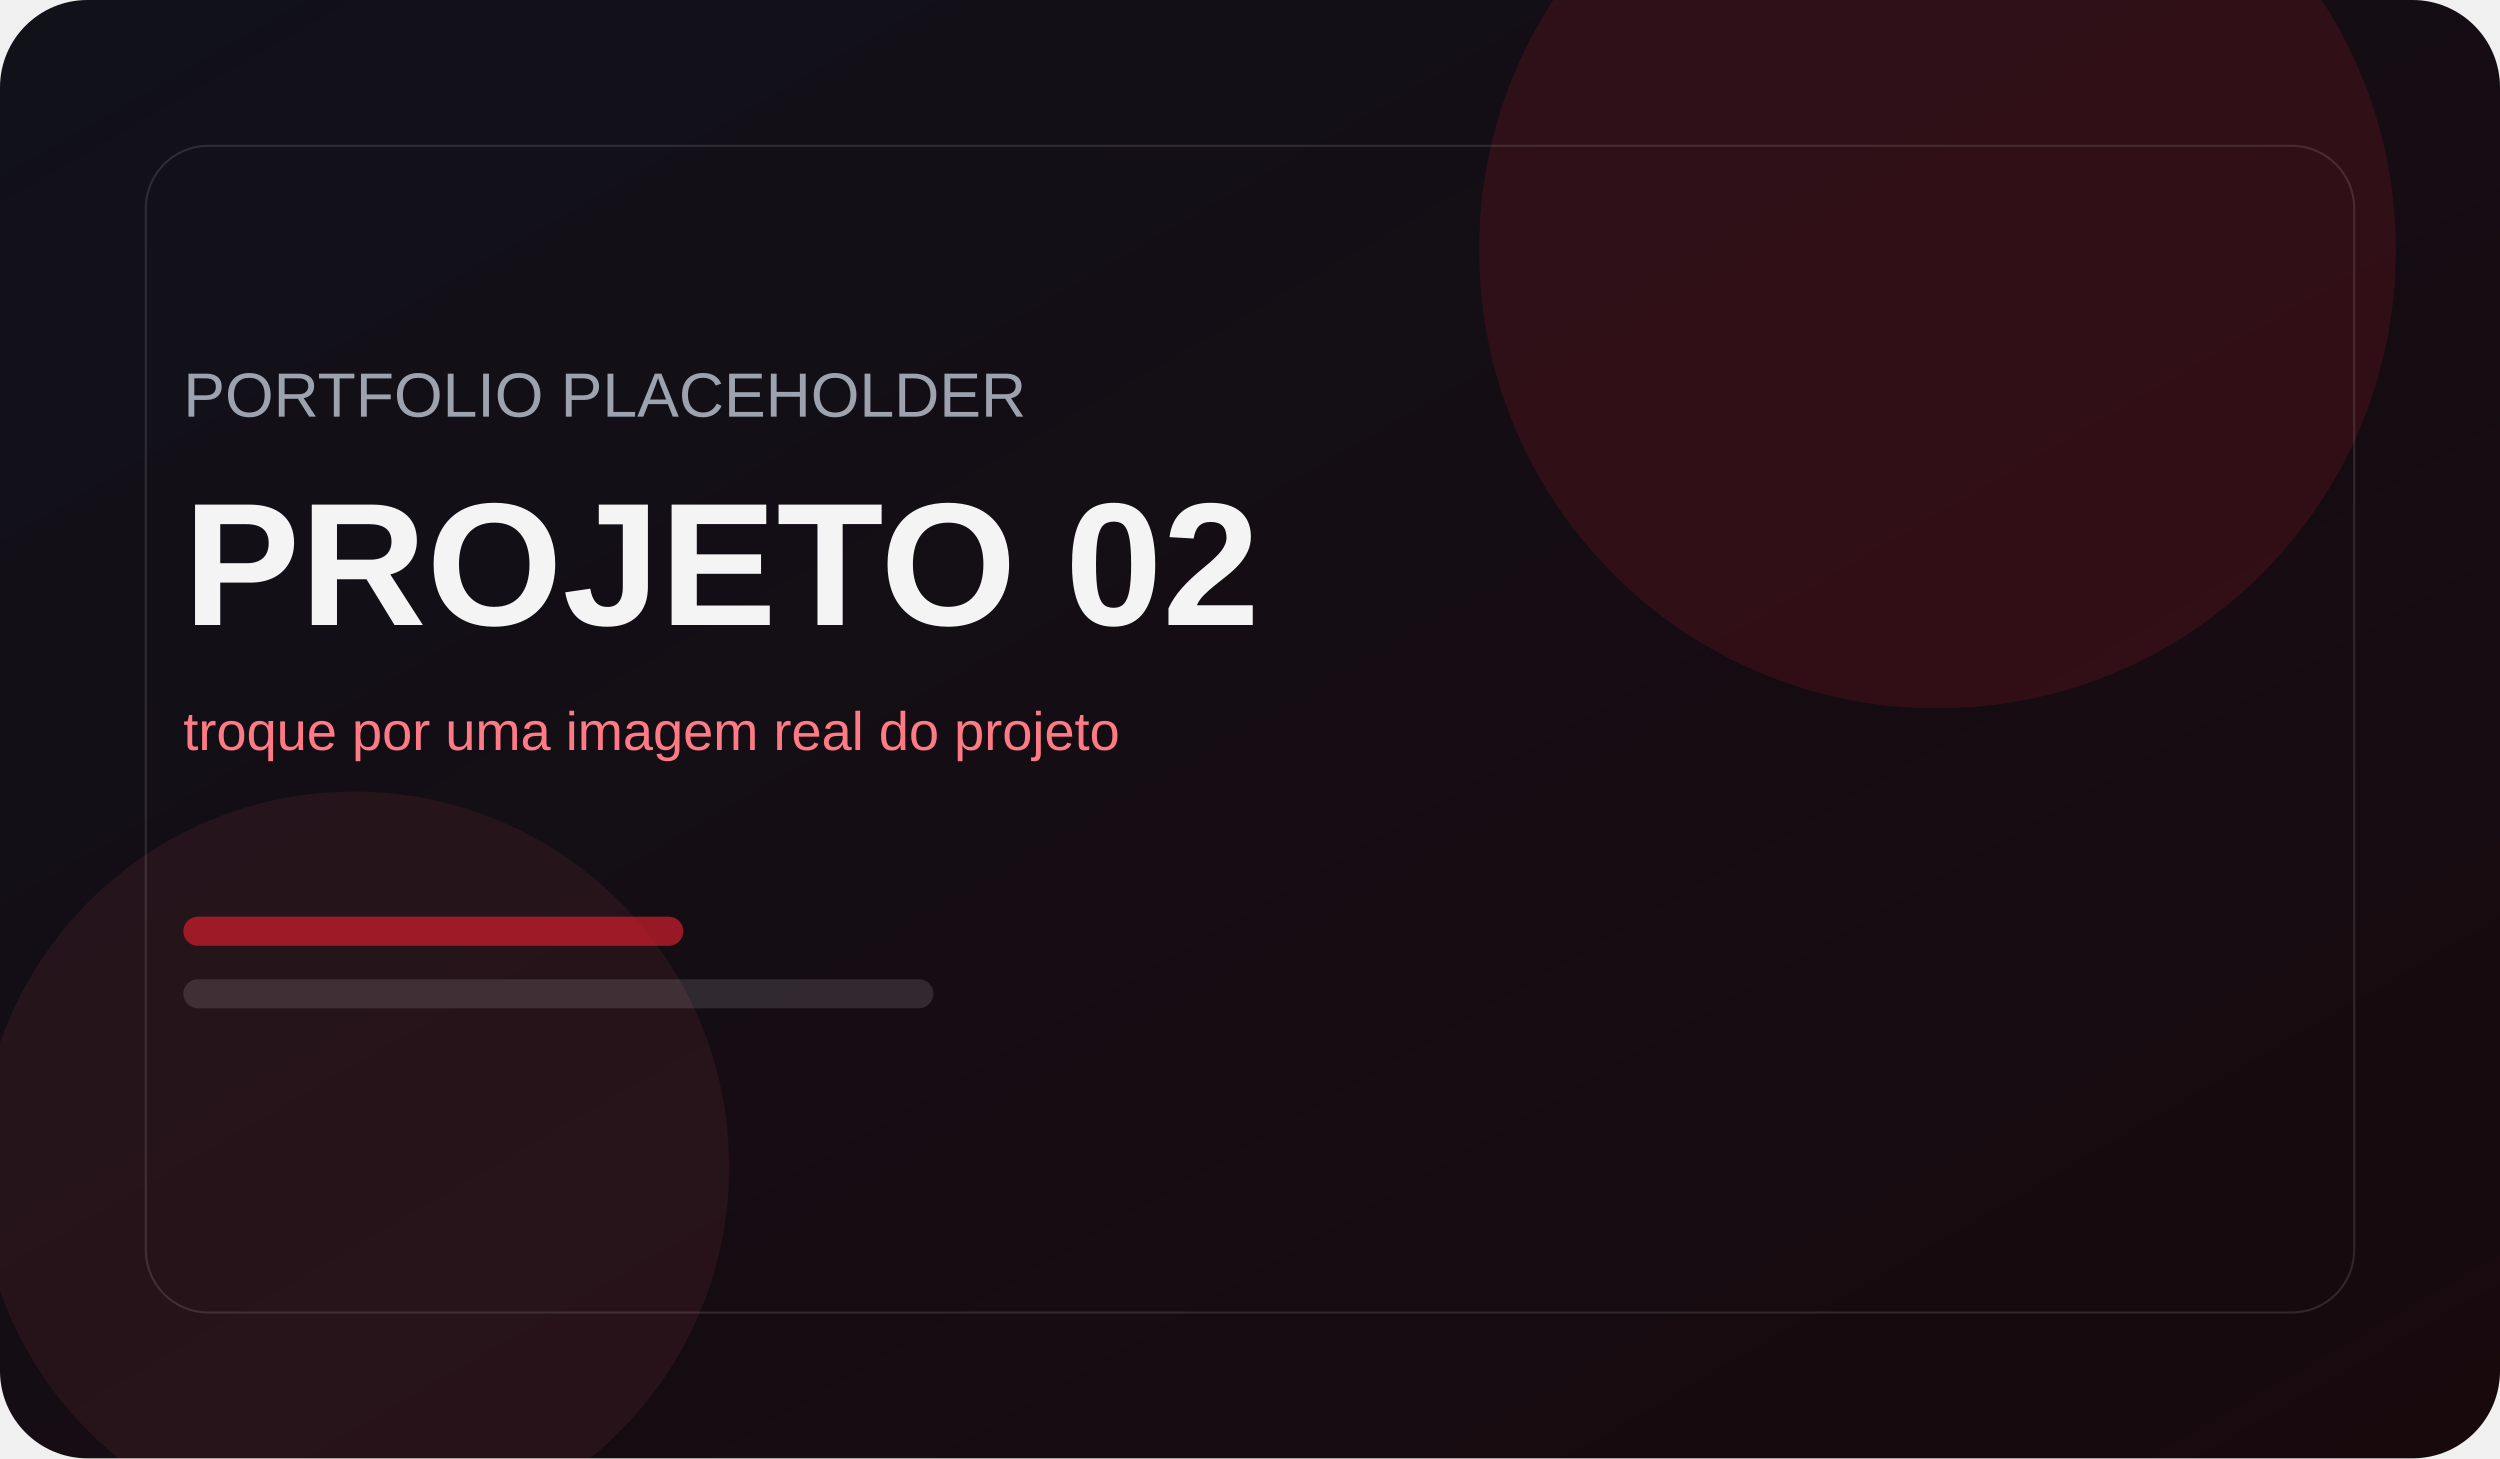
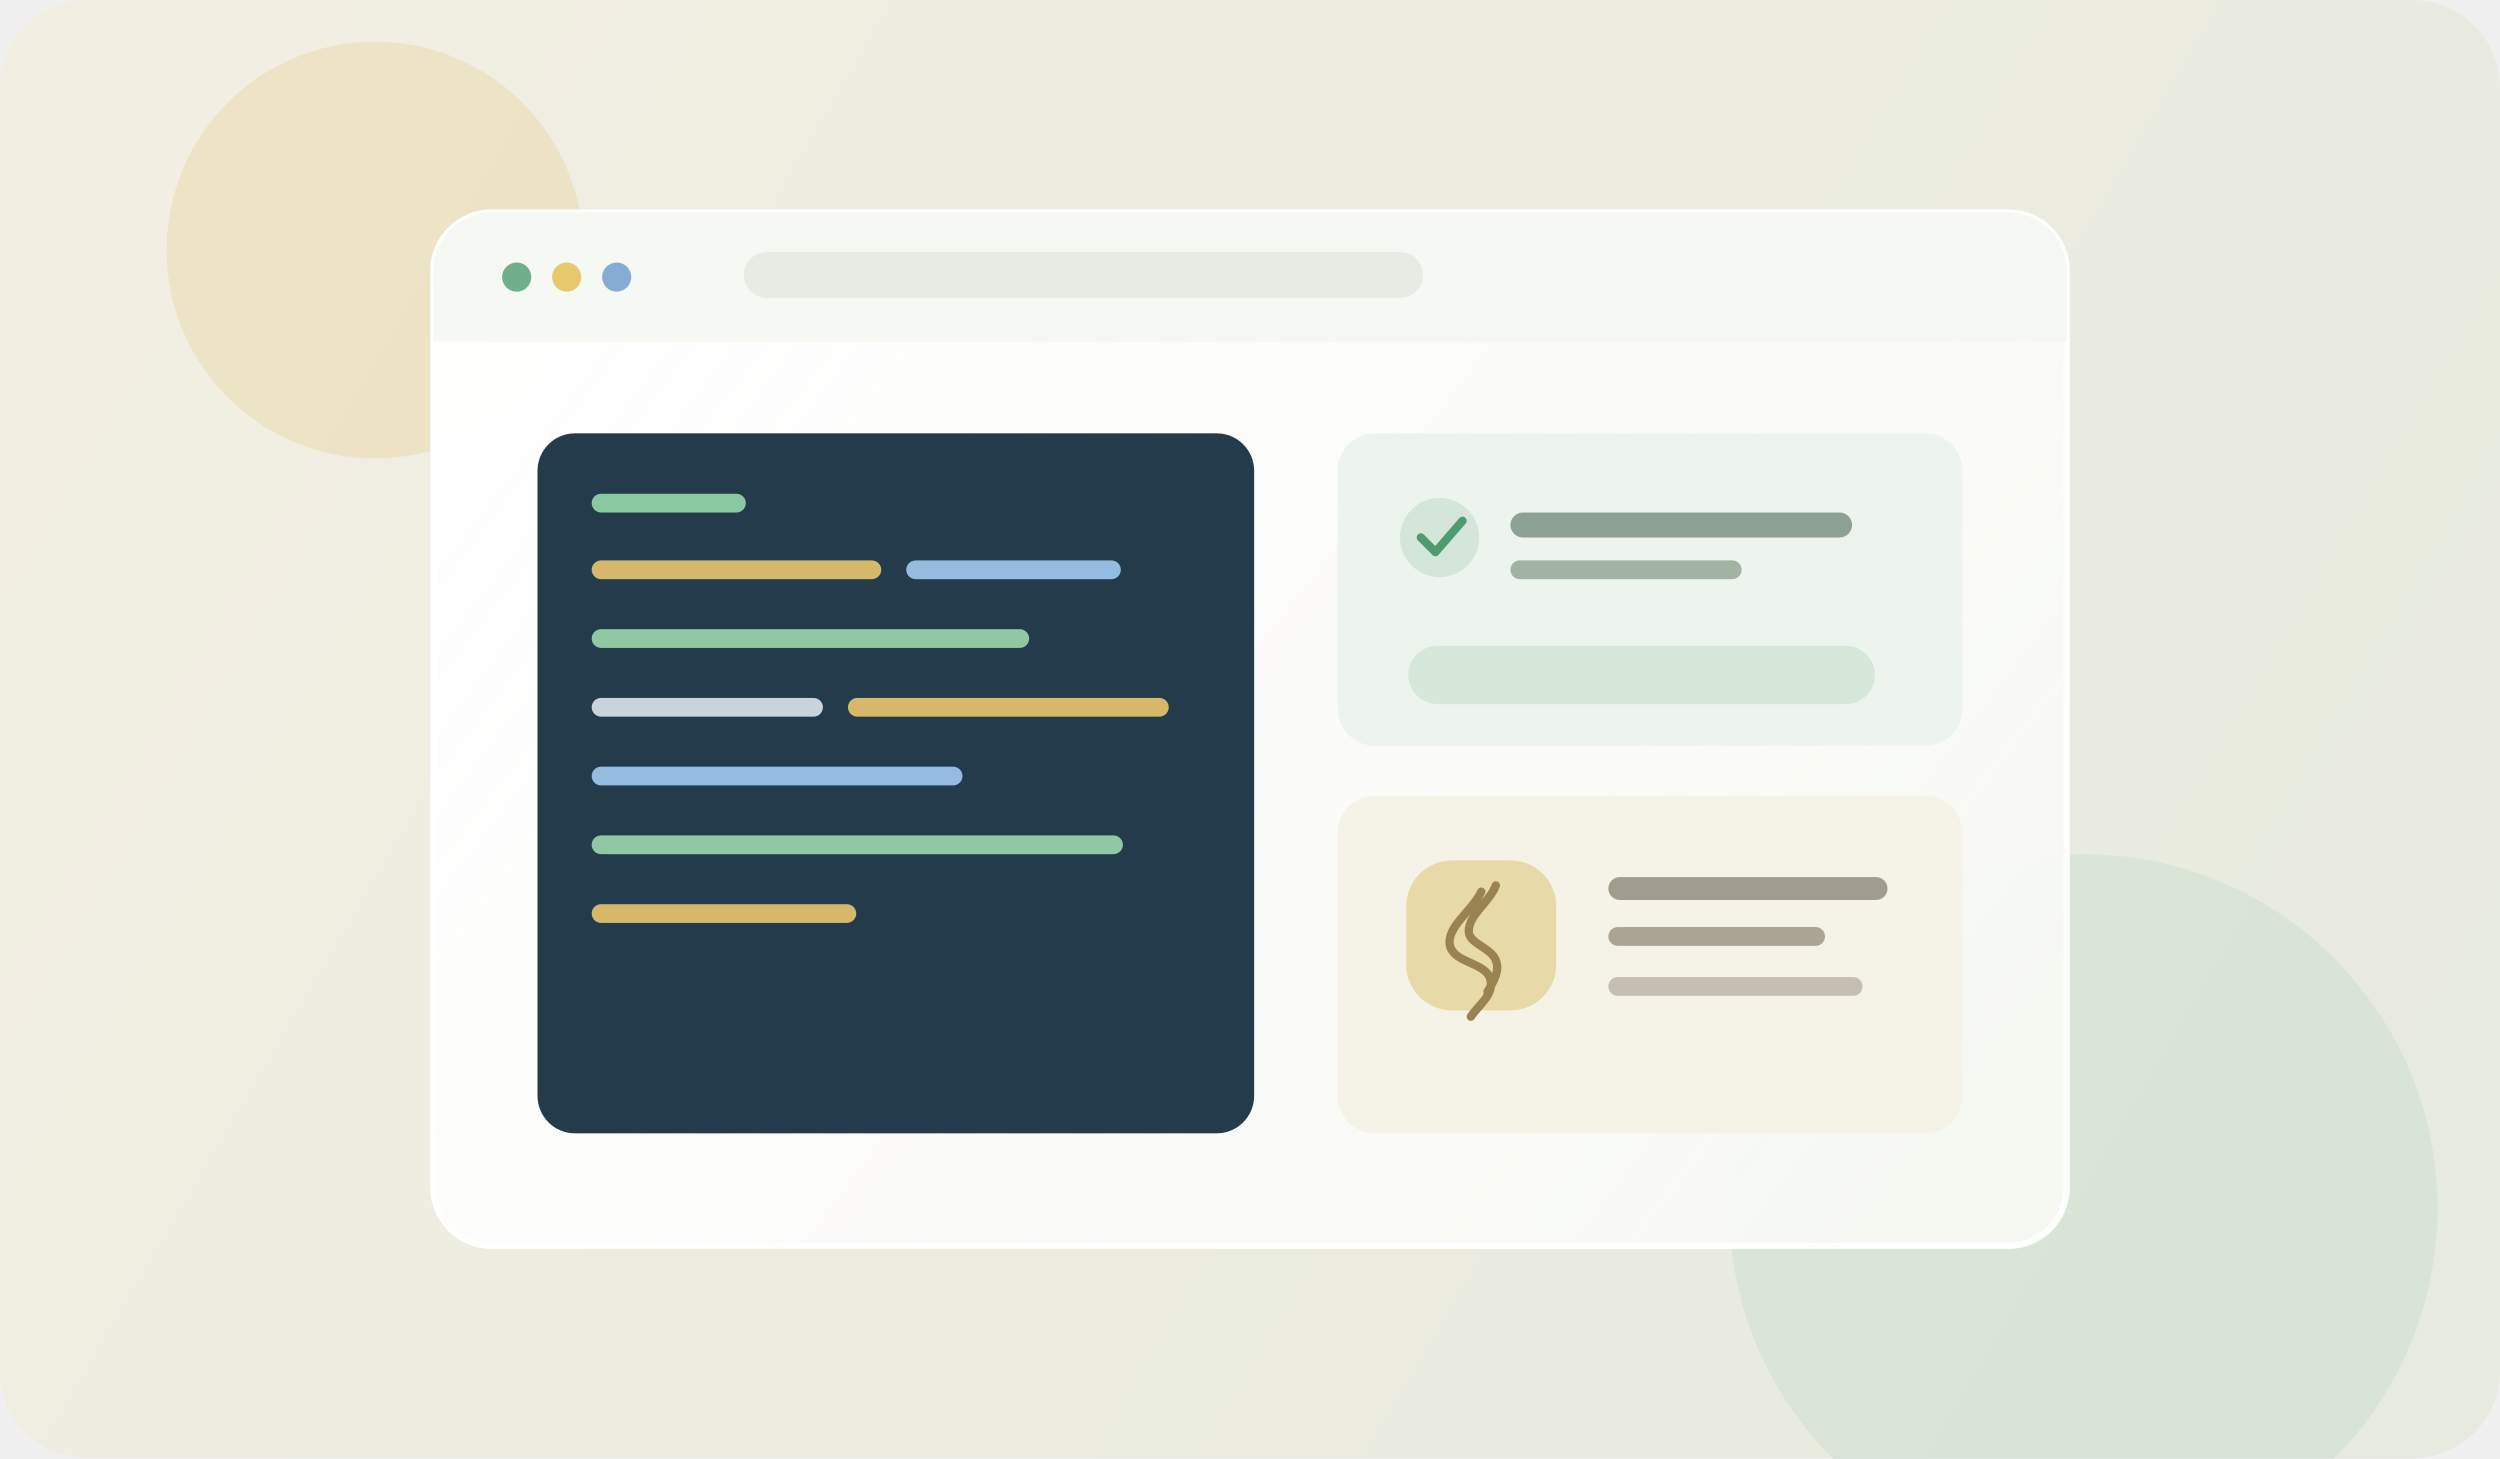
- <svg xmlns="http://www.w3.org/2000/svg" width="1200" height="700" viewBox="0 0 1200 700">
+ <svg xmlns="http://www.w3.org/2000/svg" viewBox="0 0 1200 700" fill="none">
  <defs>
-     <linearGradient id="g" x1="0" x2="1" y1="0" y2="1">
-       <stop stop-color="#11111a" />
-       <stop offset="1" stop-color="#18090d" />
+     <linearGradient id="bg" x1="74" y1="55" x2="1118" y2="670" gradientUnits="userSpaceOnUse">
+       <stop stop-color="#F2EEE2" />
+       <stop offset="1" stop-color="#E7EADF" />
+     </linearGradient>
+     <linearGradient id="screen" x1="300" y1="126" x2="898" y2="584" gradientUnits="userSpaceOnUse">
+       <stop stop-color="#fff" stop-opacity=".97" />
+       <stop offset="1" stop-color="#FAFBF7" stop-opacity=".86" />
    </linearGradient>
  </defs>
-   <rect width="1200" height="700" rx="42" fill="url(#g)" />
-   <circle cx="930" cy="120" r="220" fill="#e11d2e" opacity=".14" />
-   <circle cx="170" cy="560" r="180" fill="#ff5969" opacity=".08" />
-   <rect x="70" y="70" width="1060" height="560" rx="30" fill="none" stroke="#ffffff" stroke-opacity=".12" />
-   <text x="88" y="200" font-family="Arial, sans-serif" font-size="30" fill="#9ca3af">PORTFOLIO PLACEHOLDER</text>
-   <text x="88" y="300" font-family="Arial, sans-serif" font-size="84" font-weight="700" fill="#f4f4f5">PROJETO 02</text>
-   <text x="88" y="360" font-family="Arial, sans-serif" font-size="26" fill="#ff7a85">troque por uma imagem real do projeto</text>
-   <rect x="88" y="440" width="240" height="14" rx="7" fill="#e11d2e" opacity=".65" />
-   <rect x="88" y="470" width="360" height="14" rx="7" fill="#ffffff" opacity=".12" />
+   <rect width="1200" height="700" rx="42" fill="url(#bg)" />
+   <circle cx="1000" cy="580" r="170" fill="#C9DDCF" fill-opacity=".48" />
+   <circle cx="180" cy="120" r="100" fill="#EBD9A8" fill-opacity=".5" />
+   <rect x="208" y="102" width="784" height="496" rx="28" fill="url(#screen)" stroke="#fff" stroke-width="3" />
+   <rect x="208" y="102" width="784" height="62" rx="28" fill="#F6F8F3" />
+   <path d="M208 132a30 30 0 0 1 30-30h724a30 30 0 0 1 30 30v32H208v-32Z" fill="#F6F8F3" />
+   <circle cx="248" cy="133" r="7" fill="#6FAF8B" />
+   <circle cx="272" cy="133" r="7" fill="#E8C86D" />
+   <circle cx="296" cy="133" r="7" fill="#87ACD4" />
+   <rect x="357" y="121" width="326" height="22" rx="11" fill="#E6ECE4" />
+   <rect x="258" y="208" width="344" height="336" rx="18" fill="#233B4A" />
+   <rect x="284" y="237" width="74" height="9" rx="4.5" fill="#8AC8A1" />
+   <rect x="284" y="269" width="139" height="9" rx="4.5" fill="#D5B86A" />
+   <rect x="435" y="269" width="103" height="9" rx="4.5" fill="#93BCE0" />
+   <rect x="284" y="302" width="210" height="9" rx="4.5" fill="#90C8A4" />
+   <rect x="284" y="335" width="111" height="9" rx="4.5" fill="#C8D3DC" />
+   <rect x="407" y="335" width="154" height="9" rx="4.5" fill="#D5B86A" />
+   <rect x="284" y="368" width="178" height="9" rx="4.5" fill="#93BCE0" />
+   <rect x="284" y="401" width="255" height="9" rx="4.5" fill="#90C8A4" />
+   <rect x="284" y="434" width="127" height="9" rx="4.5" fill="#D5B86A" />
+   <rect x="642" y="208" width="300" height="150" rx="18" fill="#EDF4ED" />
+   <circle cx="691" cy="258" r="19" fill="#72AF88" fill-opacity=".2" />
+   <path d="m682 258 7 7 13-15" stroke="#4F9A6E" stroke-width="4" stroke-linecap="round" stroke-linejoin="round" />
+   <rect x="725" y="246" width="164" height="12" rx="6" fill="#657F70" fill-opacity=".7" />
+   <rect x="725" y="269" width="111" height="9" rx="4.5" fill="#A1B4A4" />
+   <rect x="676" y="310" width="224" height="28" rx="14" fill="#D6E8D9" />
+   <rect x="642" y="382" width="300" height="162" rx="18" fill="#F5F2E8" />
+   <rect x="675" y="413" width="72" height="72" rx="22" fill="#E8D9A8" />
+   <path d="M711 428c-4 9-17 17-15 26 2 8 16 8 19 15 3 8-5 13-9 19m12-63c-3 8-13 14-13 22 0 6 11 8 13 14 2 5-1 10-4 15" stroke="#9A8350" stroke-width="4" stroke-linecap="round" />
+   <rect x="772" y="421" width="134" height="11" rx="5.5" fill="#7D7869" fill-opacity=".7" />
+   <rect x="772" y="445" width="104" height="9" rx="4.5" fill="#A9A493" />
+   <rect x="772" y="469" width="122" height="9" rx="4.5" fill="#A9A493" fill-opacity=".65" />
</svg>
